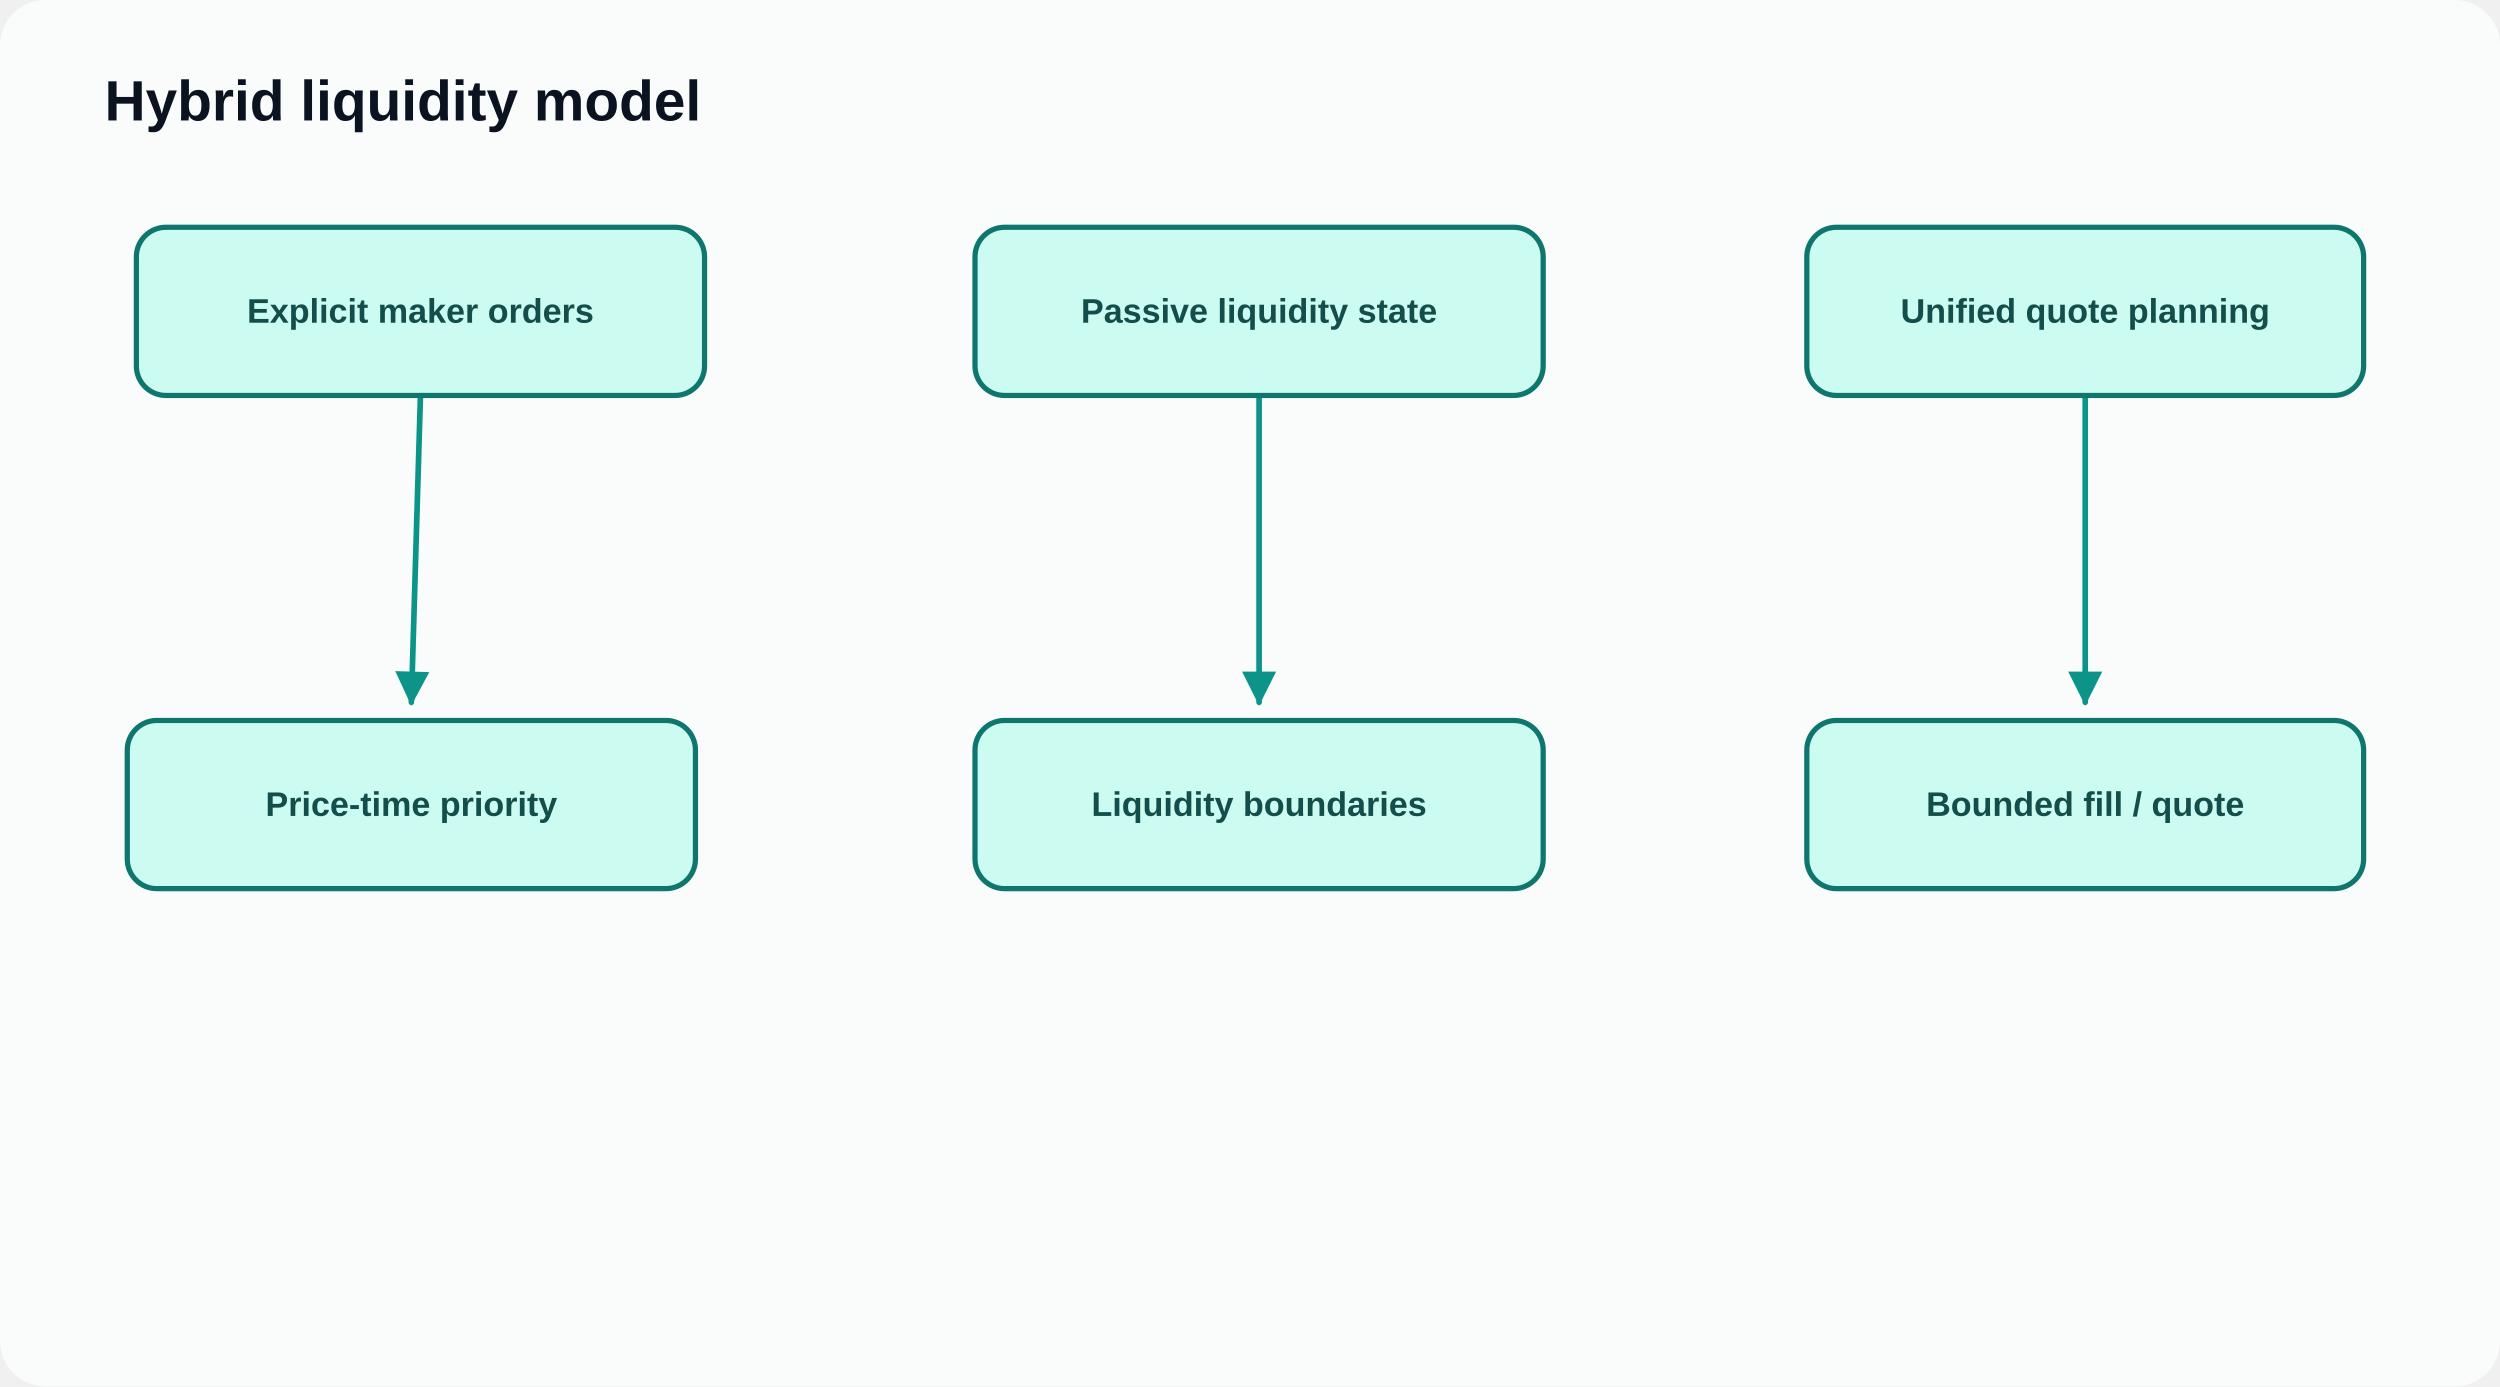
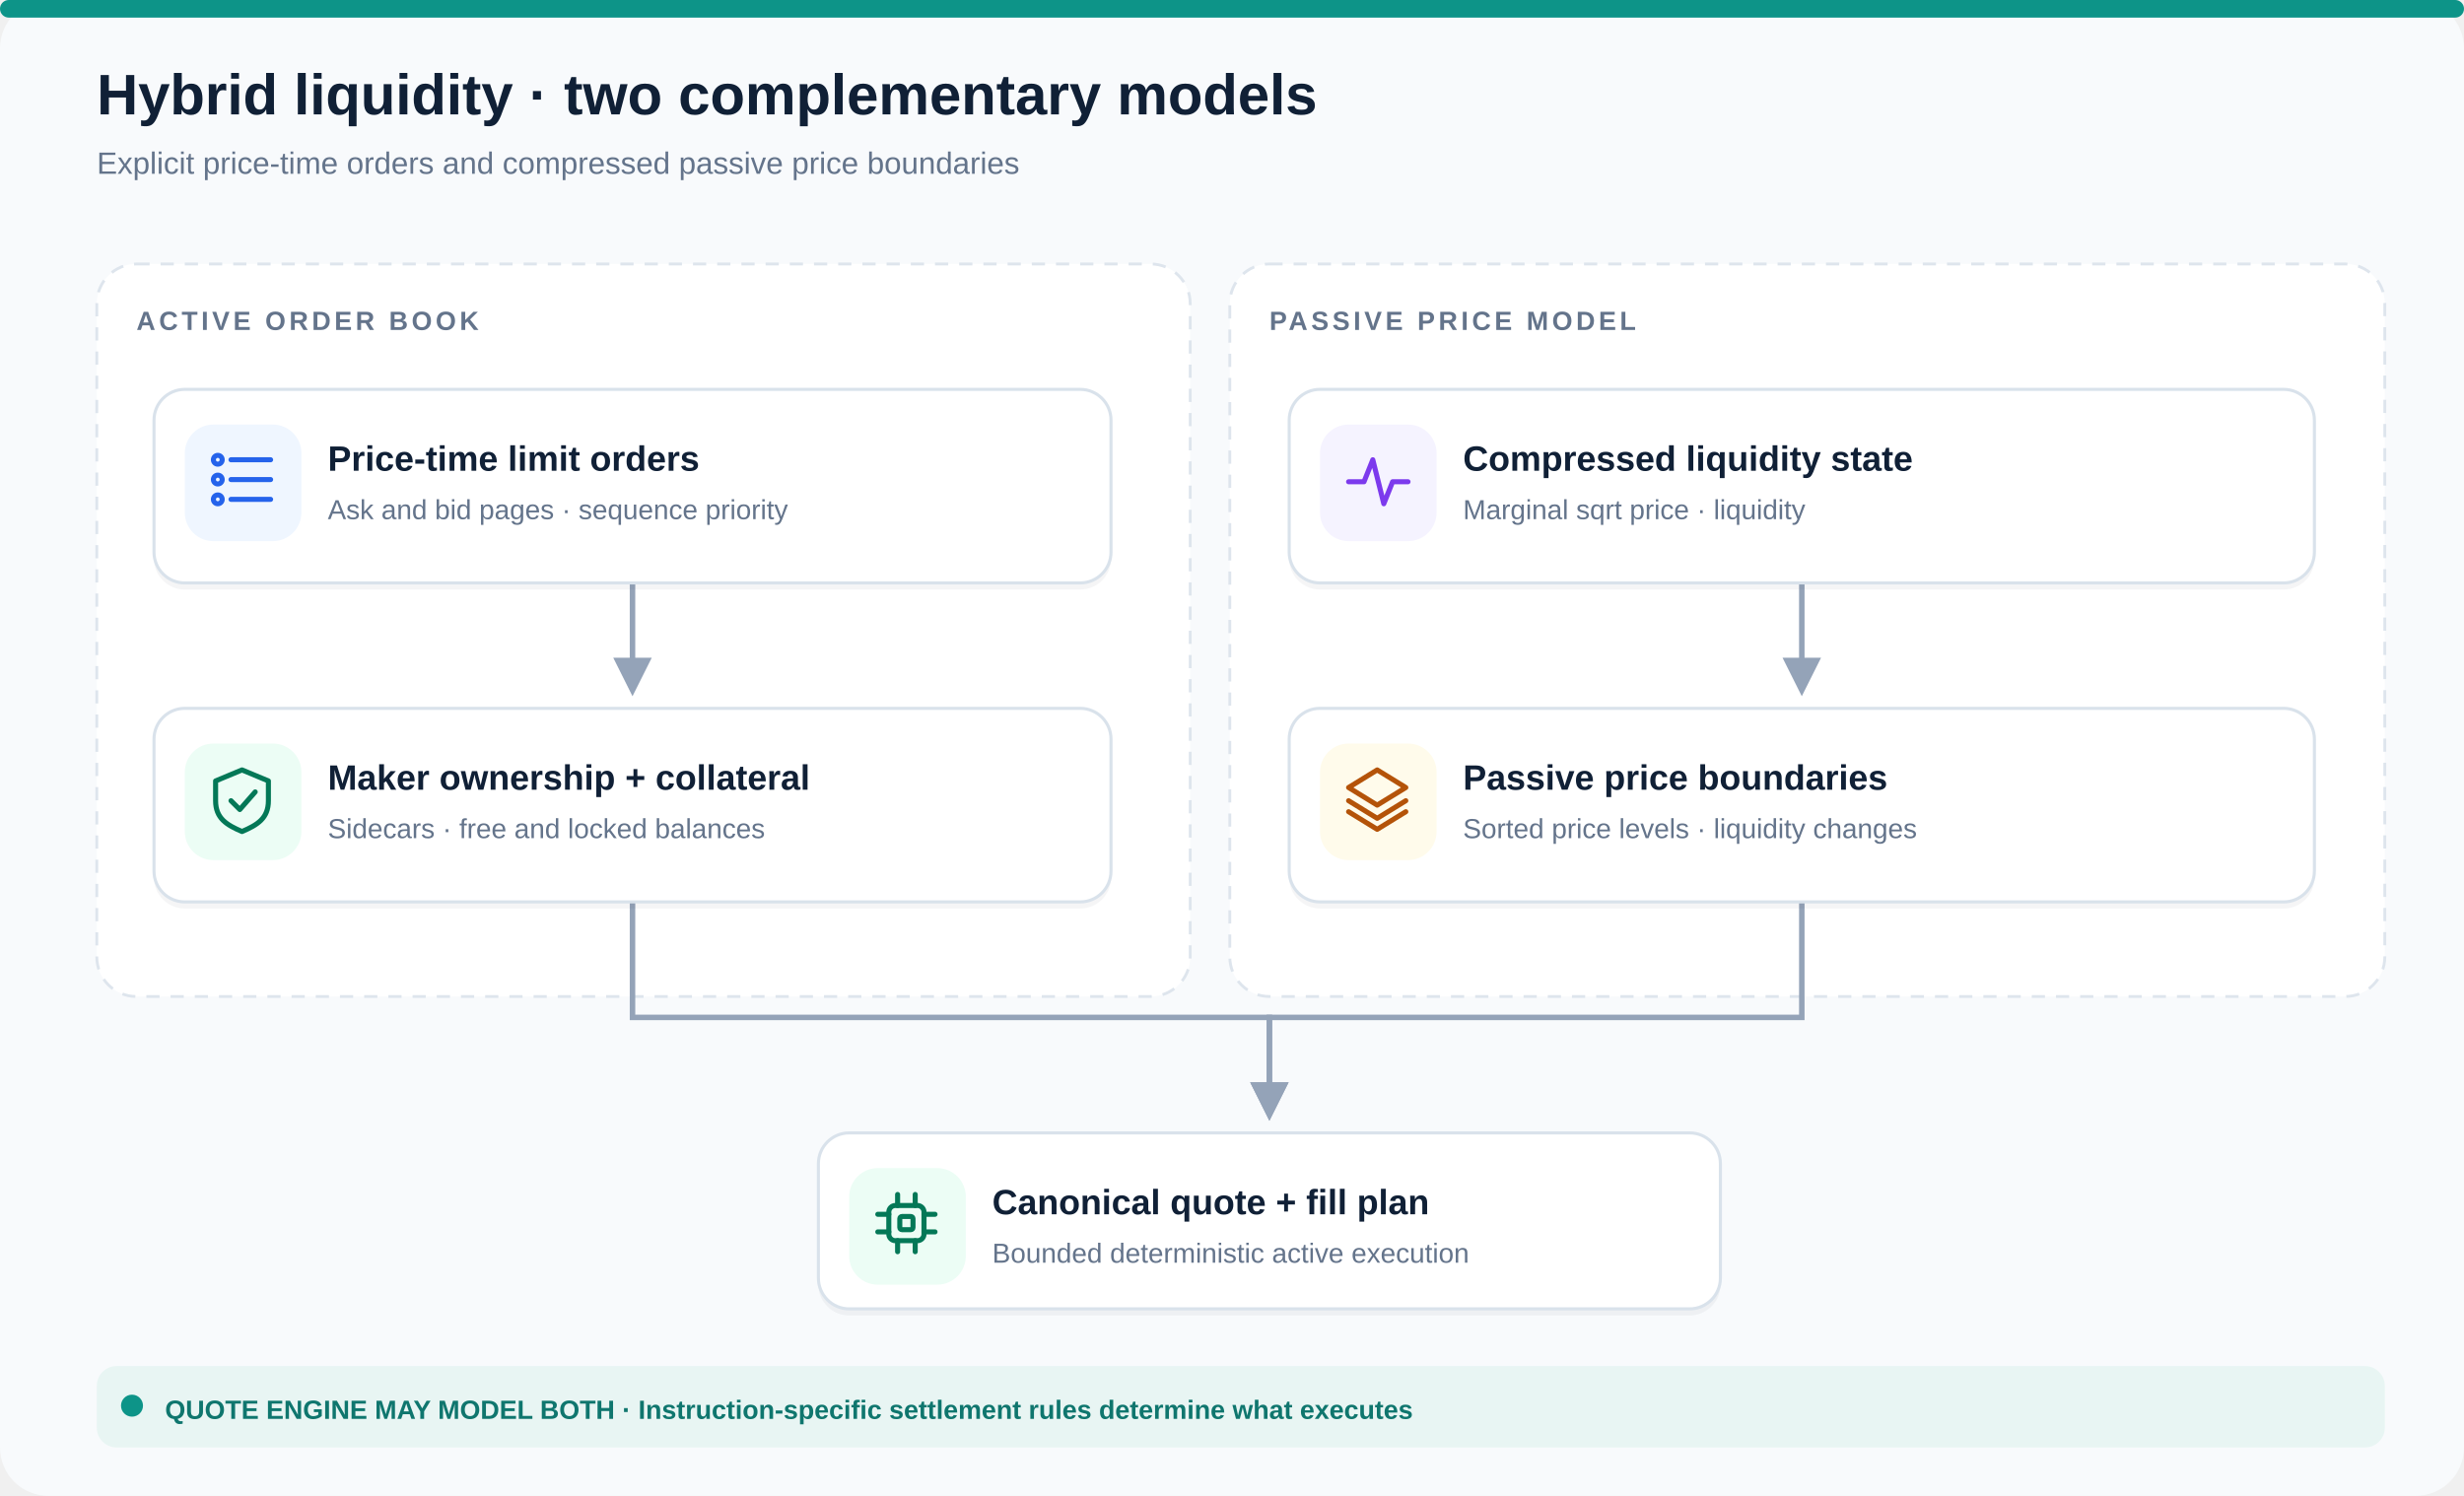
- <svg xmlns="http://www.w3.org/2000/svg" width="1100" height="610" viewBox="0 0 1100 610" role="img" aria-label="Hybrid liquidity model">
+ <svg xmlns="http://www.w3.org/2000/svg" width="1120" height="680" viewBox="0 0 1120 680" role="img" aria-label="Hybrid liquidity · two complementary models">
  <defs>
-     <marker id="arrow" viewBox="0 0 10 10" refX="9" refY="5" markerWidth="6" markerHeight="6" orient="auto-start-reverse">
-       <path d="M0 0L10 5L0 10Z" fill="#0D9488" />
+     <marker id="ar" viewBox="0 0 10 10" refX="8" refY="5" markerWidth="7" markerHeight="7" orient="auto">
+       <path d="M0 0L10 5L0 10Z" fill="#94A3B8" />
    </marker>
  </defs>
-   <rect width="1100" height="610" rx="20" fill="#FAFCFC" />
-   <text x="46" y="53" font-size="25" fill="#0B1220" font-family="Arial,sans-serif" font-weight="700">Hybrid liquidity model</text>
-   <path d="M 185 174 L 181 309" fill="none" stroke="#0D9488" stroke-width="2.5" stroke-linecap="round" marker-end="url(#arrow)" />
-   <path d="M 554 174 L 554 309" fill="none" stroke="#0D9488" stroke-width="2.5" stroke-linecap="round" marker-end="url(#arrow)" />
-   <path d="M 917.5 174 L 917.5 309" fill="none" stroke="#0D9488" stroke-width="2.5" stroke-linecap="round" marker-end="url(#arrow)" />
-   <rect x="60" y="100" width="250" height="74" rx="13" fill="#CCFBF1" stroke="#0F766E" stroke-width="2.3" />
-   <text x="185" y="142" font-family="Arial,sans-serif" font-size="15" font-weight="600" text-anchor="middle" fill="#134E4A">Explicit maker orders</text>
-   <rect x="429" y="100" width="250" height="74" rx="13" fill="#CCFBF1" stroke="#0F766E" stroke-width="2.3" />
-   <text x="554" y="142" font-family="Arial,sans-serif" font-size="15" font-weight="600" text-anchor="middle" fill="#134E4A">Passive liquidity state</text>
-   <rect x="795" y="100" width="245" height="74" rx="13" fill="#CCFBF1" stroke="#0F766E" stroke-width="2.3" />
-   <text x="917.5" y="142" font-family="Arial,sans-serif" font-size="15" font-weight="600" text-anchor="middle" fill="#134E4A">Unified quote planning</text>
-   <rect x="56" y="317" width="250" height="74" rx="13" fill="#CCFBF1" stroke="#0F766E" stroke-width="2.3" />
-   <text x="181" y="359" font-family="Arial,sans-serif" font-size="15" font-weight="600" text-anchor="middle" fill="#134E4A">Price-time priority</text>
-   <rect x="429" y="317" width="250" height="74" rx="13" fill="#CCFBF1" stroke="#0F766E" stroke-width="2.3" />
-   <text x="554" y="359" font-family="Arial,sans-serif" font-size="15" font-weight="600" text-anchor="middle" fill="#134E4A">Liquidity boundaries</text>
-   <rect x="795" y="317" width="245" height="74" rx="13" fill="#CCFBF1" stroke="#0F766E" stroke-width="2.3" />
-   <text x="917.5" y="359" font-family="Arial,sans-serif" font-size="15" font-weight="600" text-anchor="middle" fill="#134E4A">Bounded fill / quote</text>
+   <rect width="1120" height="680" rx="22" fill="#F8FAFC" />
+   <rect x="0" y="0" width="1120" height="8" rx="4" fill="#0D9488" />
+   <text x="44" y="52" font-family="Arial,sans-serif" font-size="26" fill="#102036" font-weight="700">Hybrid liquidity · two complementary models</text>
+   <text x="44" y="79" font-size="14" font-family="Arial,sans-serif" fill="#64748B">Explicit price-time orders and compressed passive price boundaries</text>
+   <rect x="44" y="120" width="497" height="333" rx="18" fill="#FFFFFF" stroke="#DEE5ED" stroke-width="1.3" stroke-dasharray="6 5" />
+   <text x="62" y="150" font-family="Arial,sans-serif" font-size="12" font-weight="700" letter-spacing="1.6" fill="#64748B">ACTIVE ORDER BOOK</text>
+   <rect x="559" y="120" width="525" height="333" rx="18" fill="#FFFFFF" stroke="#DEE5ED" stroke-width="1.3" stroke-dasharray="6 5" />
+   <text x="577" y="150" font-family="Arial,sans-serif" font-size="12" font-weight="700" letter-spacing="1.6" fill="#64748B">PASSIVE PRICE MODEL</text>
+   <path d="M287.5 265 L287.5 293.5 L287.5 293.5 L287.5 313" fill="none" stroke="#94A3B8" stroke-width="2.5" marker-end="url(#ar)" />
+   <path d="M819 265 L819 293.5 L819 293.5 L819 313" fill="none" stroke="#94A3B8" stroke-width="2.5" marker-end="url(#ar)" />
+   <path d="M287.5 410 L287.5 462.5 L577 462.5 L577 506" fill="none" stroke="#94A3B8" stroke-width="2.5" marker-end="url(#ar)" />
+   <path d="M819 410 L819 462.5 L577 462.5 L577 506" fill="none" stroke="#94A3B8" stroke-width="2.5" marker-end="url(#ar)" />
+   <rect x="70" y="180" width="435" height="88" rx="14" fill="#0F172A" opacity=".045" />
+   <rect x="70" y="177" width="435" height="88" rx="14" fill="#FFFFFF" stroke="#D9E2EB" stroke-width="1.4" />
+   <rect x="84" y="193" width="53" height="53" rx="13" fill="#EFF6FF" />
+   <g transform="translate(95 203)" fill="none" stroke="#2563EB" stroke-width="2.3" stroke-linecap="round" stroke-linejoin="round">
+     <path d="M10 6h18M10 15h18M10 24h18" />
+     <circle cx="4" cy="6" r="2" />
+     <circle cx="4" cy="15" r="2" />
+     <circle cx="4" cy="24" r="2" />
+   </g>
+   <text x="149" y="214" font-family="Arial,sans-serif" font-size="16" font-weight="700" fill="#102036">Price-time limit orders</text>
+   <text x="149" y="236" font-family="Arial,sans-serif" font-size="12.5" fill="#64748B">Ask and bid pages · sequence priority</text>
+   <rect x="70" y="325" width="435" height="88" rx="14" fill="#0F172A" opacity=".045" />
+   <rect x="70" y="322" width="435" height="88" rx="14" fill="#FFFFFF" stroke="#D9E2EB" stroke-width="1.4" />
+   <rect x="84" y="338" width="53" height="53" rx="13" fill="#ECFDF5" />
+   <g transform="translate(95 348)" fill="none" stroke="#047857" stroke-width="2.3" stroke-linecap="round" stroke-linejoin="round">
+     <path d="M15 2 27 7v9c0 8-5 11-12 14C8 27 3 24 3 16V7z" />
+     <path d="m10 16 4 4 7-8" />
+   </g>
+   <text x="149" y="359" font-family="Arial,sans-serif" font-size="16" font-weight="700" fill="#102036">Maker ownership + collateral</text>
+   <text x="149" y="381" font-family="Arial,sans-serif" font-size="12.5" fill="#64748B">Sidecars · free and locked balances</text>
+   <rect x="586" y="180" width="466" height="88" rx="14" fill="#0F172A" opacity=".045" />
+   <rect x="586" y="177" width="466" height="88" rx="14" fill="#FFFFFF" stroke="#D9E2EB" stroke-width="1.4" />
+   <rect x="600" y="193" width="53" height="53" rx="13" fill="#F5F3FF" />
+   <g transform="translate(611 203)" fill="none" stroke="#7C3AED" stroke-width="2.3" stroke-linecap="round" stroke-linejoin="round">
+     <path d="M2 16h7l4-10 5 20 4-10h7" />
+   </g>
+   <text x="665" y="214" font-family="Arial,sans-serif" font-size="16" font-weight="700" fill="#102036">Compressed liquidity state</text>
+   <text x="665" y="236" font-family="Arial,sans-serif" font-size="12.5" fill="#64748B">Marginal sqrt price · liquidity</text>
+   <rect x="586" y="325" width="466" height="88" rx="14" fill="#0F172A" opacity=".045" />
+   <rect x="586" y="322" width="466" height="88" rx="14" fill="#FFFFFF" stroke="#D9E2EB" stroke-width="1.4" />
+   <rect x="600" y="338" width="53" height="53" rx="13" fill="#FFFBEB" />
+   <g transform="translate(611 348)" fill="none" stroke="#B45309" stroke-width="2.3" stroke-linecap="round" stroke-linejoin="round">
+     <path d="m15 2 13 8-13 8L2 10l13-8zM2 16l13 8 13-8M2 21l13 8 13-8" />
+   </g>
+   <text x="665" y="359" font-family="Arial,sans-serif" font-size="16" font-weight="700" fill="#102036">Passive price boundaries</text>
+   <text x="665" y="381" font-family="Arial,sans-serif" font-size="12.5" fill="#64748B">Sorted price levels · liquidity changes</text>
+   <rect x="372" y="518" width="410" height="80" rx="14" fill="#0F172A" opacity=".045" />
+   <rect x="372" y="515" width="410" height="80" rx="14" fill="#FFFFFF" stroke="#D9E2EB" stroke-width="1.4" />
+   <rect x="386" y="531" width="53" height="53" rx="13" fill="#ECFDF5" />
+   <g transform="translate(397 541)" fill="none" stroke="#047857" stroke-width="2.3" stroke-linecap="round" stroke-linejoin="round">
+     <rect x="7" y="7" width="16" height="16" rx="3" />
+     <rect x="12" y="12" width="6" height="6" rx="1" />
+     <path d="M11 2v5M19 2v5M11 23v5M19 23v5M2 11h5M2 19h5M23 11h5M23 19h5" />
+   </g>
+   <text x="451" y="552" font-family="Arial,sans-serif" font-size="16" font-weight="700" fill="#102036">Canonical quote + fill plan</text>
+   <text x="451" y="574" font-family="Arial,sans-serif" font-size="12.5" fill="#64748B">Bounded deterministic active execution</text>
+   <rect x="44" y="621" width="1040" height="37" rx="9" fill="#E8F5F3" />
+   <circle cx="60" cy="639" r="5" fill="#0D9488" />
+   <text x="75" y="645" font-family="Arial,sans-serif" font-size="12" font-weight="700" fill="#0F766E">QUOTE ENGINE MAY MODEL BOTH  ·  Instruction-specific settlement rules determine what executes</text>
</svg>
